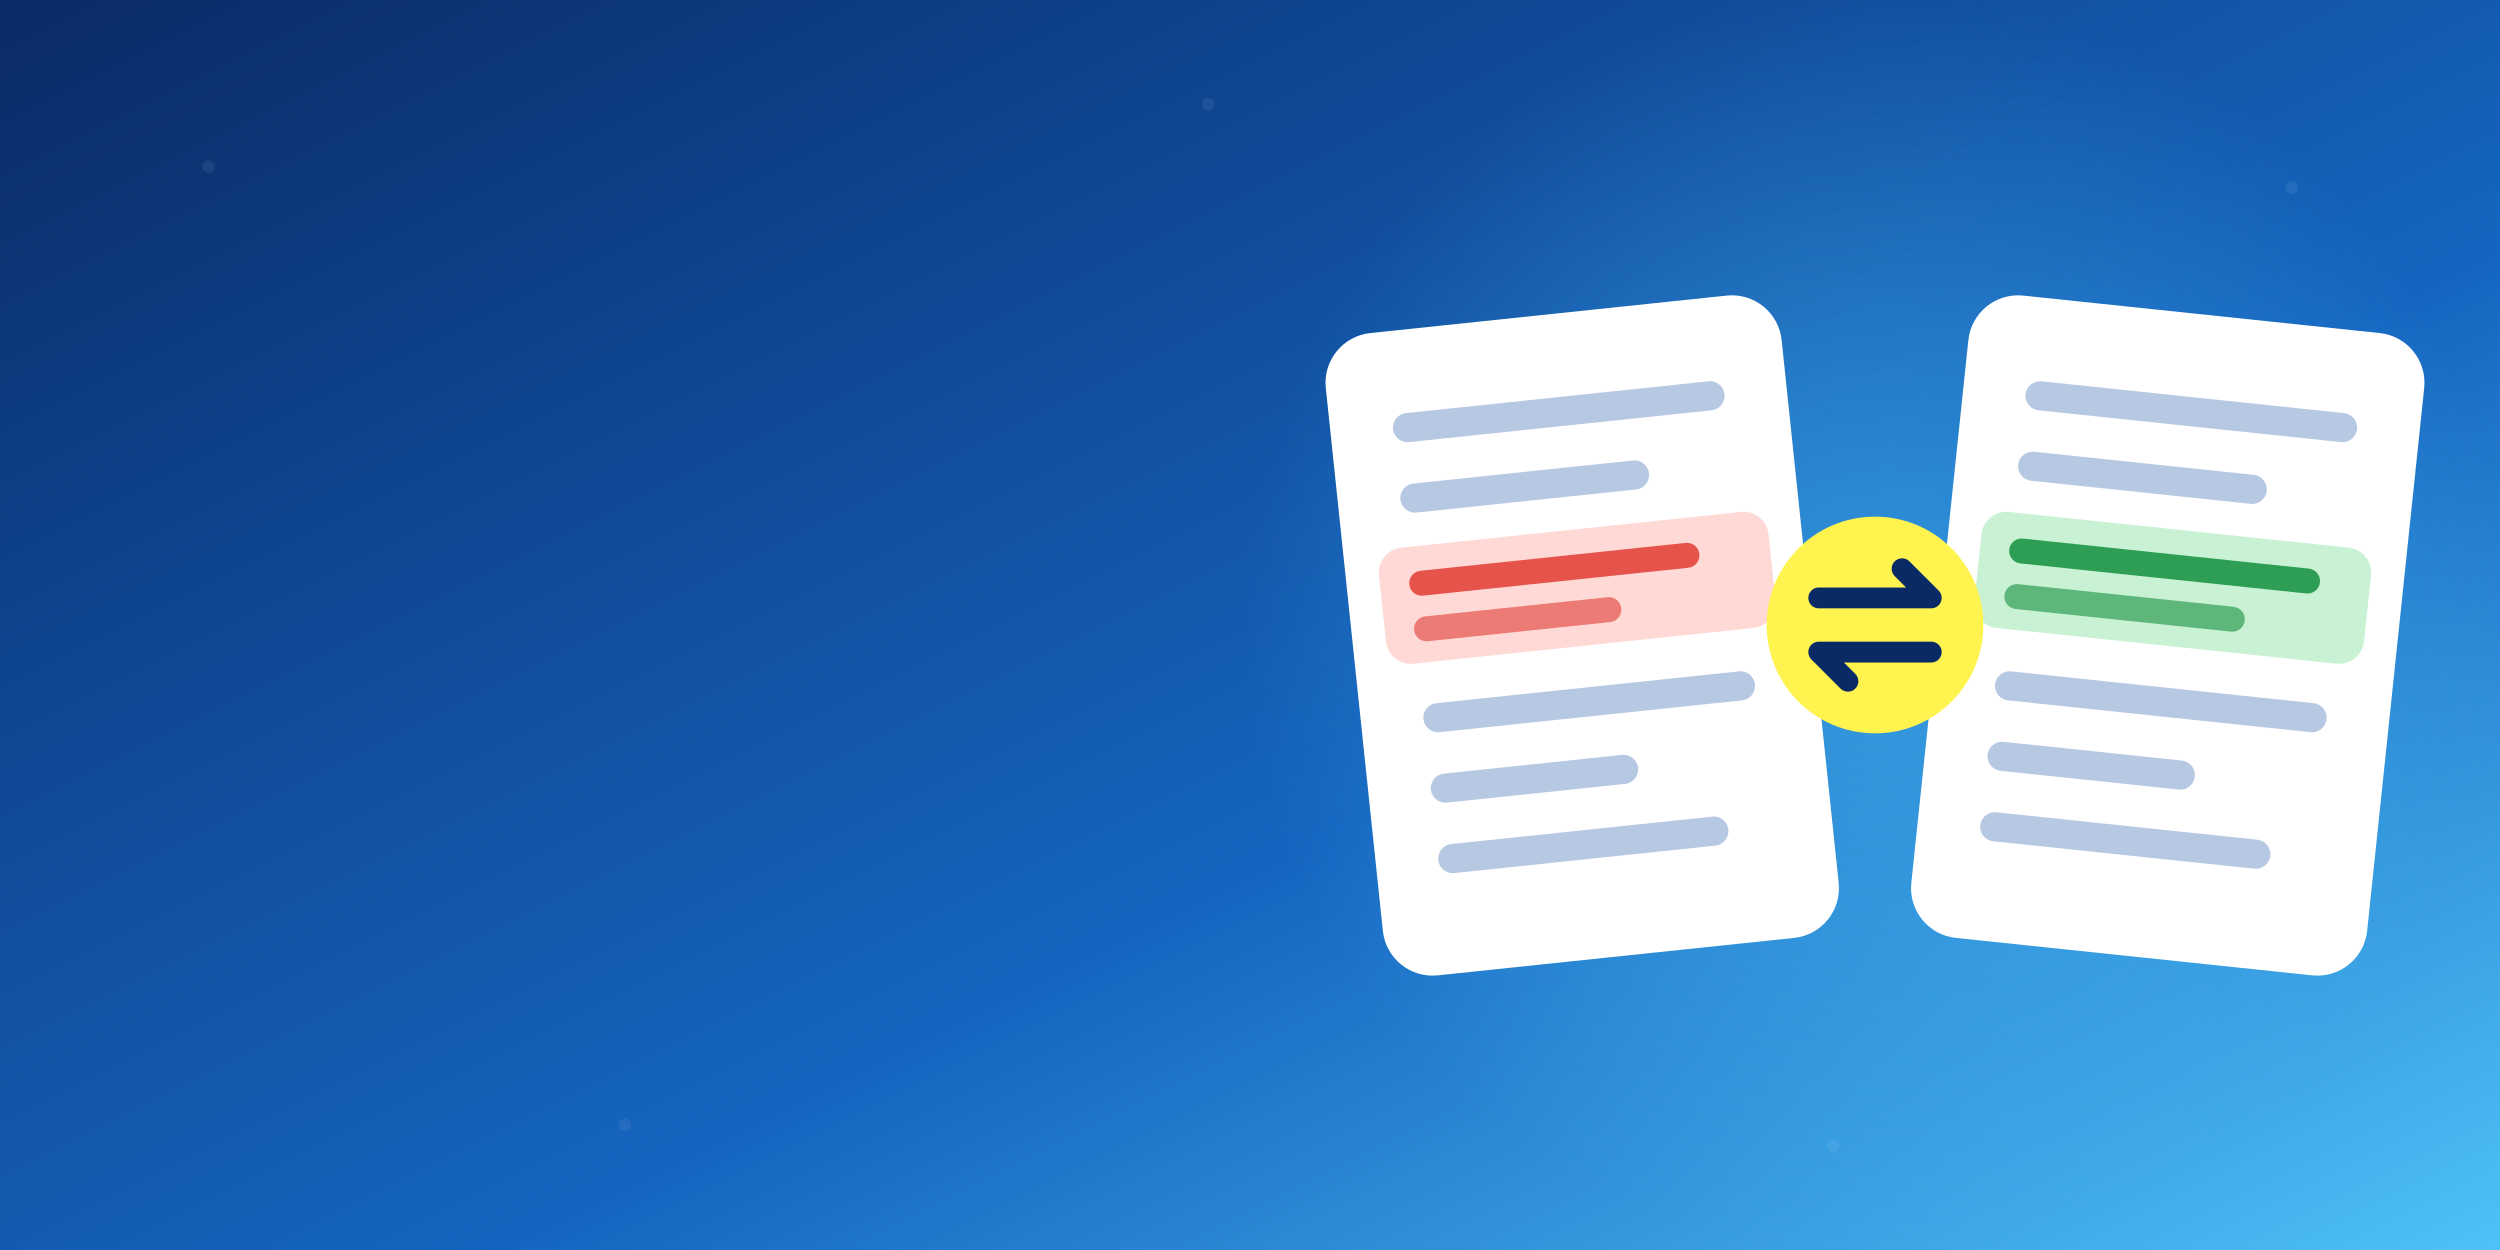
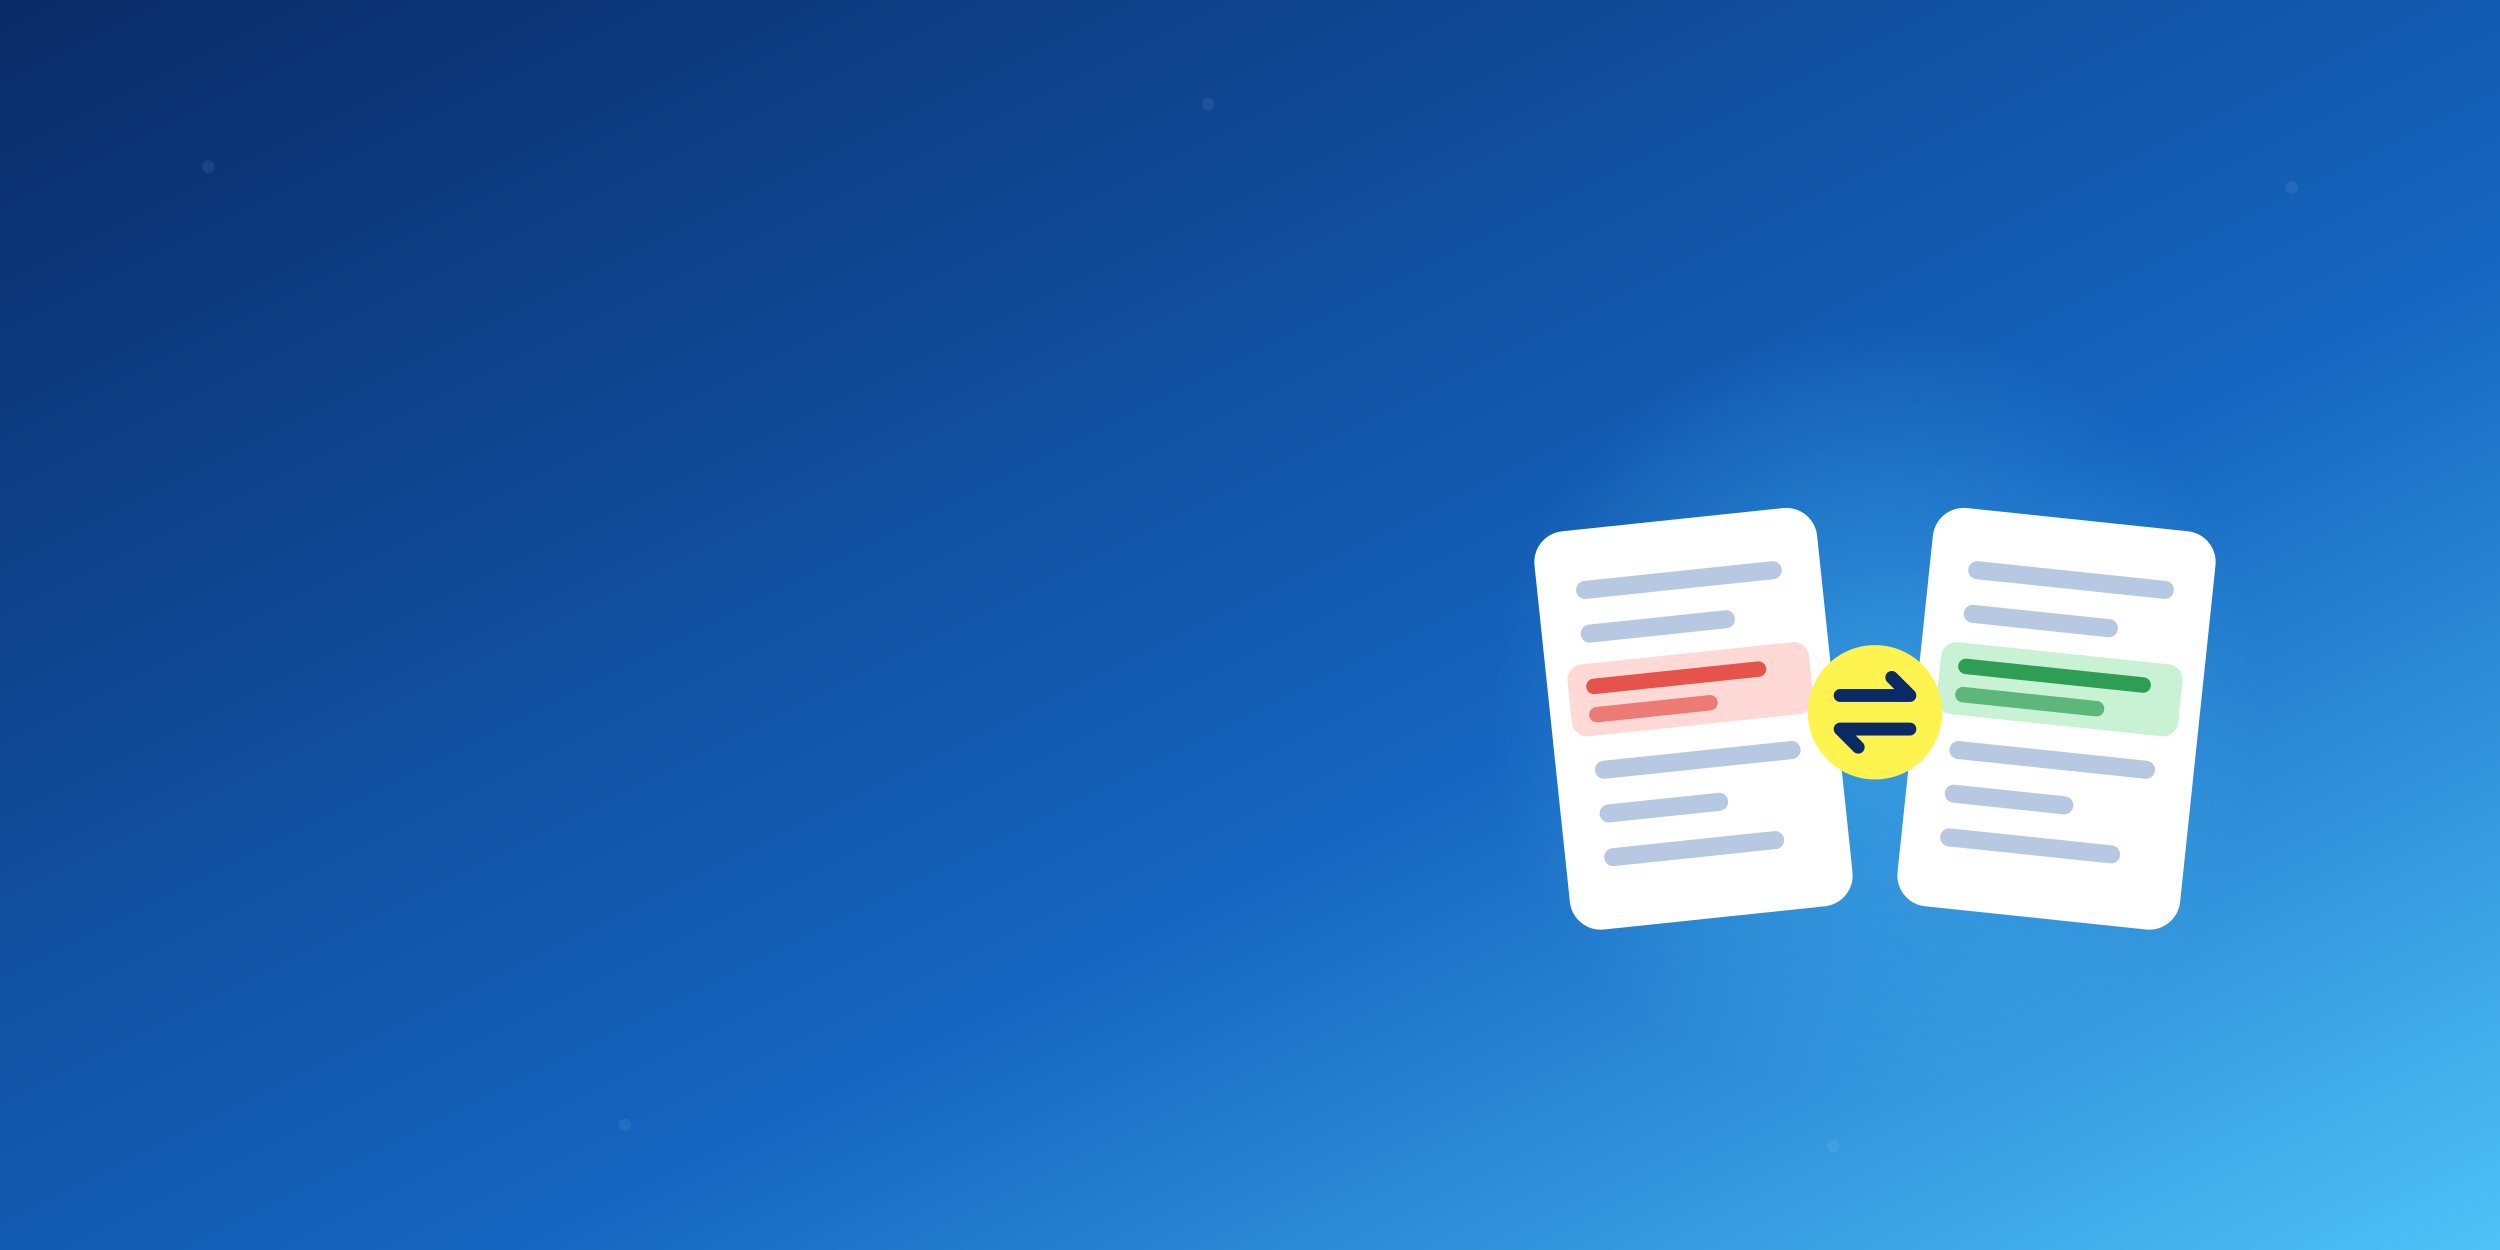
<svg xmlns="http://www.w3.org/2000/svg" viewBox="0 0 1200 600" preserveAspectRatio="xMidYMid slice">
  <defs>
    <linearGradient id="bg" x1="0" y1="0" x2="1" y2="1">
      <stop offset="0" stop-color="#0a2a66" />
      <stop offset=".6" stop-color="#1565c0" />
      <stop offset="1" stop-color="#4fc3f7" />
    </linearGradient>
    <radialGradient id="glow" cx=".5" cy=".5" r=".5">
      <stop offset="0" stop-color="#4fc3f7" stop-opacity=".5" />
      <stop offset="1" stop-color="#4fc3f7" stop-opacity="0" />
    </radialGradient>
  </defs>
  <rect width="1200" height="600" fill="url(#bg)" />
  <g fill="#fff" opacity=".07">
    <circle cx="100" cy="80" r="3" />
    <circle cx="300" cy="540" r="3" />
    <circle cx="1100" cy="90" r="3" />
    <circle cx="880" cy="550" r="3" />
    <circle cx="580" cy="50" r="3" />
  </g>
-   <circle cx="900" cy="300" r="300" fill="url(#glow)" />
-   <g transform="rotate(-6 760 310)">
-     <rect x="650" y="150" width="220" height="310" rx="24" fill="#fff" />
-     <g fill="#b7c8e3">
-       <rect x="680" y="190" width="160" height="14" rx="7" />
-       <rect x="680" y="224" width="120" height="14" rx="7" />
-       <rect x="680" y="330" width="160" height="14" rx="7" />
-       <rect x="680" y="364" width="100" height="14" rx="7" />
-       <rect x="680" y="398" width="140" height="14" rx="7" />
+   <g transform="translate(900 345) scale(0.62) translate(-900 -305)">
+     <circle cx="900" cy="300" r="300" fill="url(#glow)" />
+     <g transform="rotate(-6 760 310)">
+       <rect x="650" y="150" width="220" height="310" rx="24" fill="#fff" />
+       <g fill="#b7c8e3">
+         <rect x="680" y="190" width="160" height="14" rx="7" />
+         <rect x="680" y="224" width="120" height="14" rx="7" />
+         <rect x="680" y="330" width="160" height="14" rx="7" />
+         <rect x="680" y="364" width="100" height="14" rx="7" />
+         <rect x="680" y="398" width="140" height="14" rx="7" />
+       </g>
+       <rect x="666" y="254" width="188" height="56" rx="12" fill="#ffd9d6" />
+       <rect x="680" y="266" width="140" height="12" rx="6" fill="#e5534b" />
+       <rect x="680" y="288" width="100" height="12" rx="6" fill="#e5534b" opacity=".7" />
    </g>
-     <rect x="666" y="254" width="188" height="56" rx="12" fill="#ffd9d6" />
-     <rect x="680" y="266" width="140" height="12" rx="6" fill="#e5534b" />
-     <rect x="680" y="288" width="100" height="12" rx="6" fill="#e5534b" opacity=".7" />
-   </g>
-   <g transform="rotate(6 1040 310)">
-     <rect x="930" y="150" width="220" height="310" rx="24" fill="#fff" />
-     <g fill="#b7c8e3">
-       <rect x="960" y="190" width="160" height="14" rx="7" />
-       <rect x="960" y="224" width="120" height="14" rx="7" />
-       <rect x="960" y="330" width="160" height="14" rx="7" />
-       <rect x="960" y="364" width="100" height="14" rx="7" />
-       <rect x="960" y="398" width="140" height="14" rx="7" />
+     <g transform="rotate(6 1040 310)">
+       <rect x="930" y="150" width="220" height="310" rx="24" fill="#fff" />
+       <g fill="#b7c8e3">
+         <rect x="960" y="190" width="160" height="14" rx="7" />
+         <rect x="960" y="224" width="120" height="14" rx="7" />
+         <rect x="960" y="330" width="160" height="14" rx="7" />
+         <rect x="960" y="364" width="100" height="14" rx="7" />
+         <rect x="960" y="398" width="140" height="14" rx="7" />
+       </g>
+       <rect x="946" y="254" width="188" height="56" rx="12" fill="#c9f2d4" />
+       <rect x="960" y="266" width="150" height="12" rx="6" fill="#2f9e55" />
+       <rect x="960" y="288" width="116" height="12" rx="6" fill="#2f9e55" opacity=".7" />
    </g>
-     <rect x="946" y="254" width="188" height="56" rx="12" fill="#c9f2d4" />
-     <rect x="960" y="266" width="150" height="12" rx="6" fill="#2f9e55" />
-     <rect x="960" y="288" width="116" height="12" rx="6" fill="#2f9e55" opacity=".7" />
-   </g>
-   <circle cx="900" cy="300" r="52" fill="#fff44f" />
-   <g fill="none" stroke="#0a2a66" stroke-width="10" stroke-linecap="round" stroke-linejoin="round">
-     <path d="M873 287h54l-14-14" />
-     <path d="M927 313h-54l14 14" />
+     <circle cx="900" cy="300" r="52" fill="#fff44f" />
+     <g fill="none" stroke="#0a2a66" stroke-width="10" stroke-linecap="round" stroke-linejoin="round">
+       <path d="M873 287h54l-14-14" />
+       <path d="M927 313h-54l14 14" />
+     </g>
  </g>
</svg>
